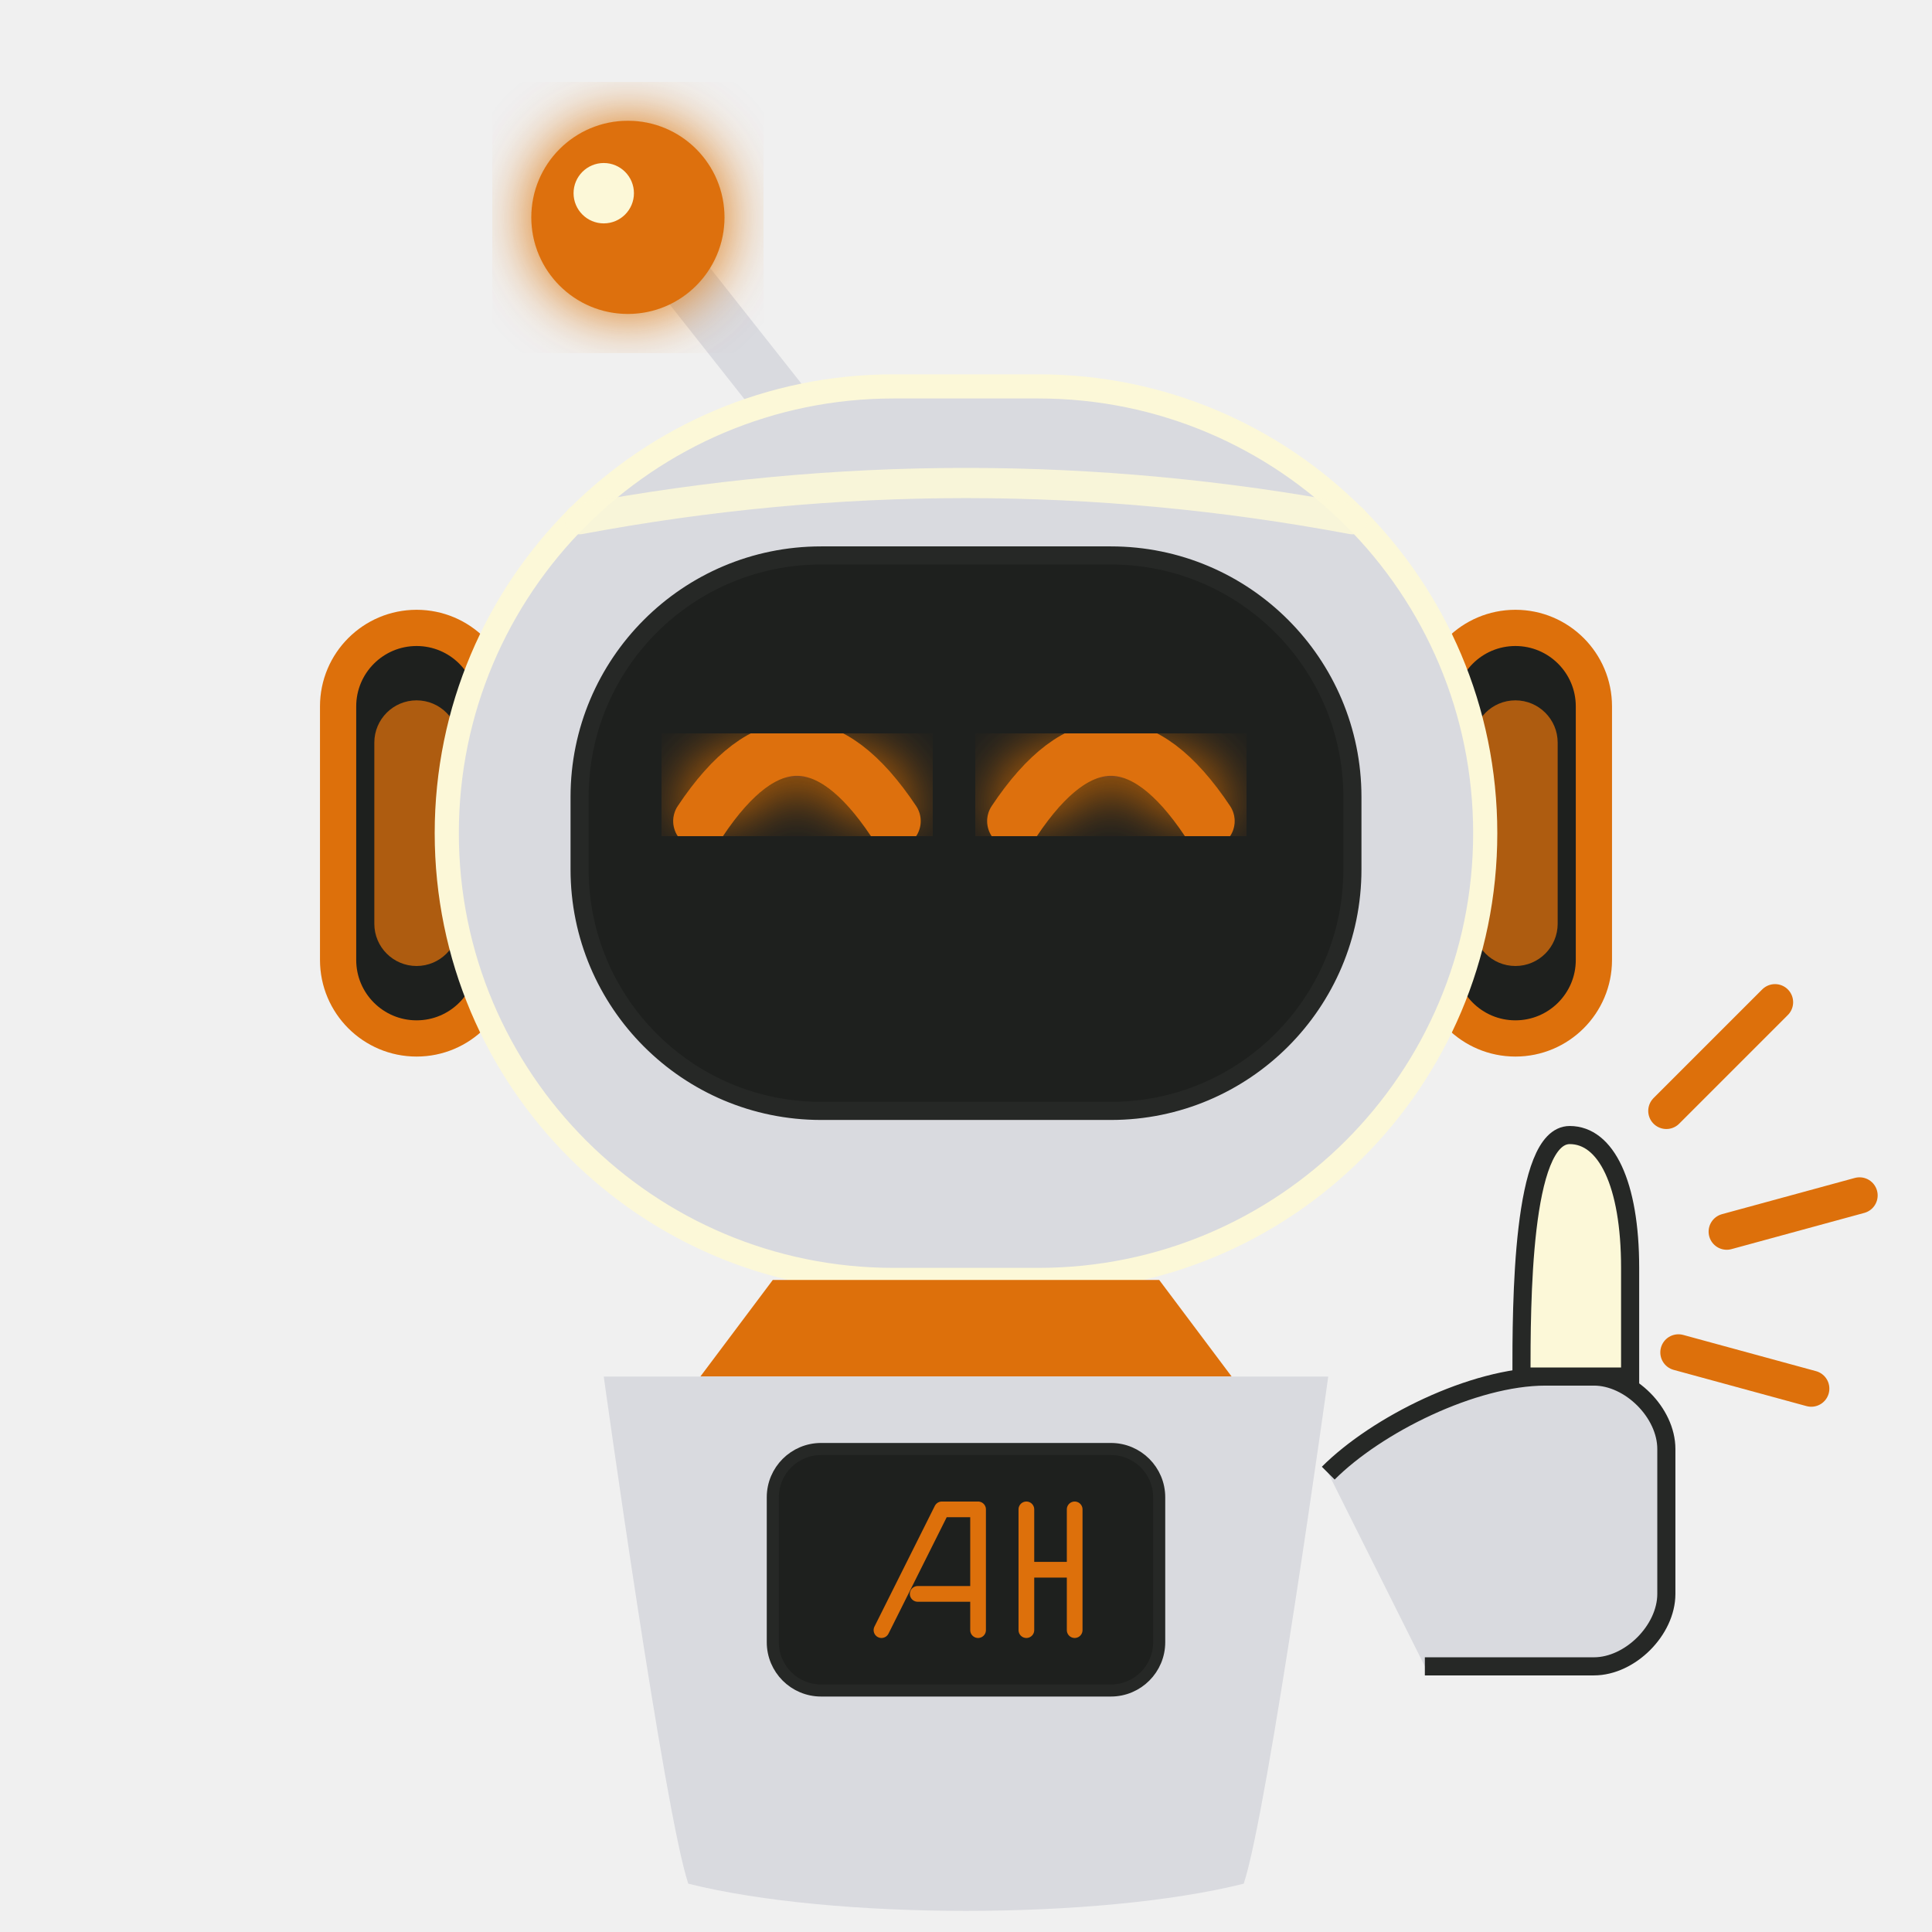
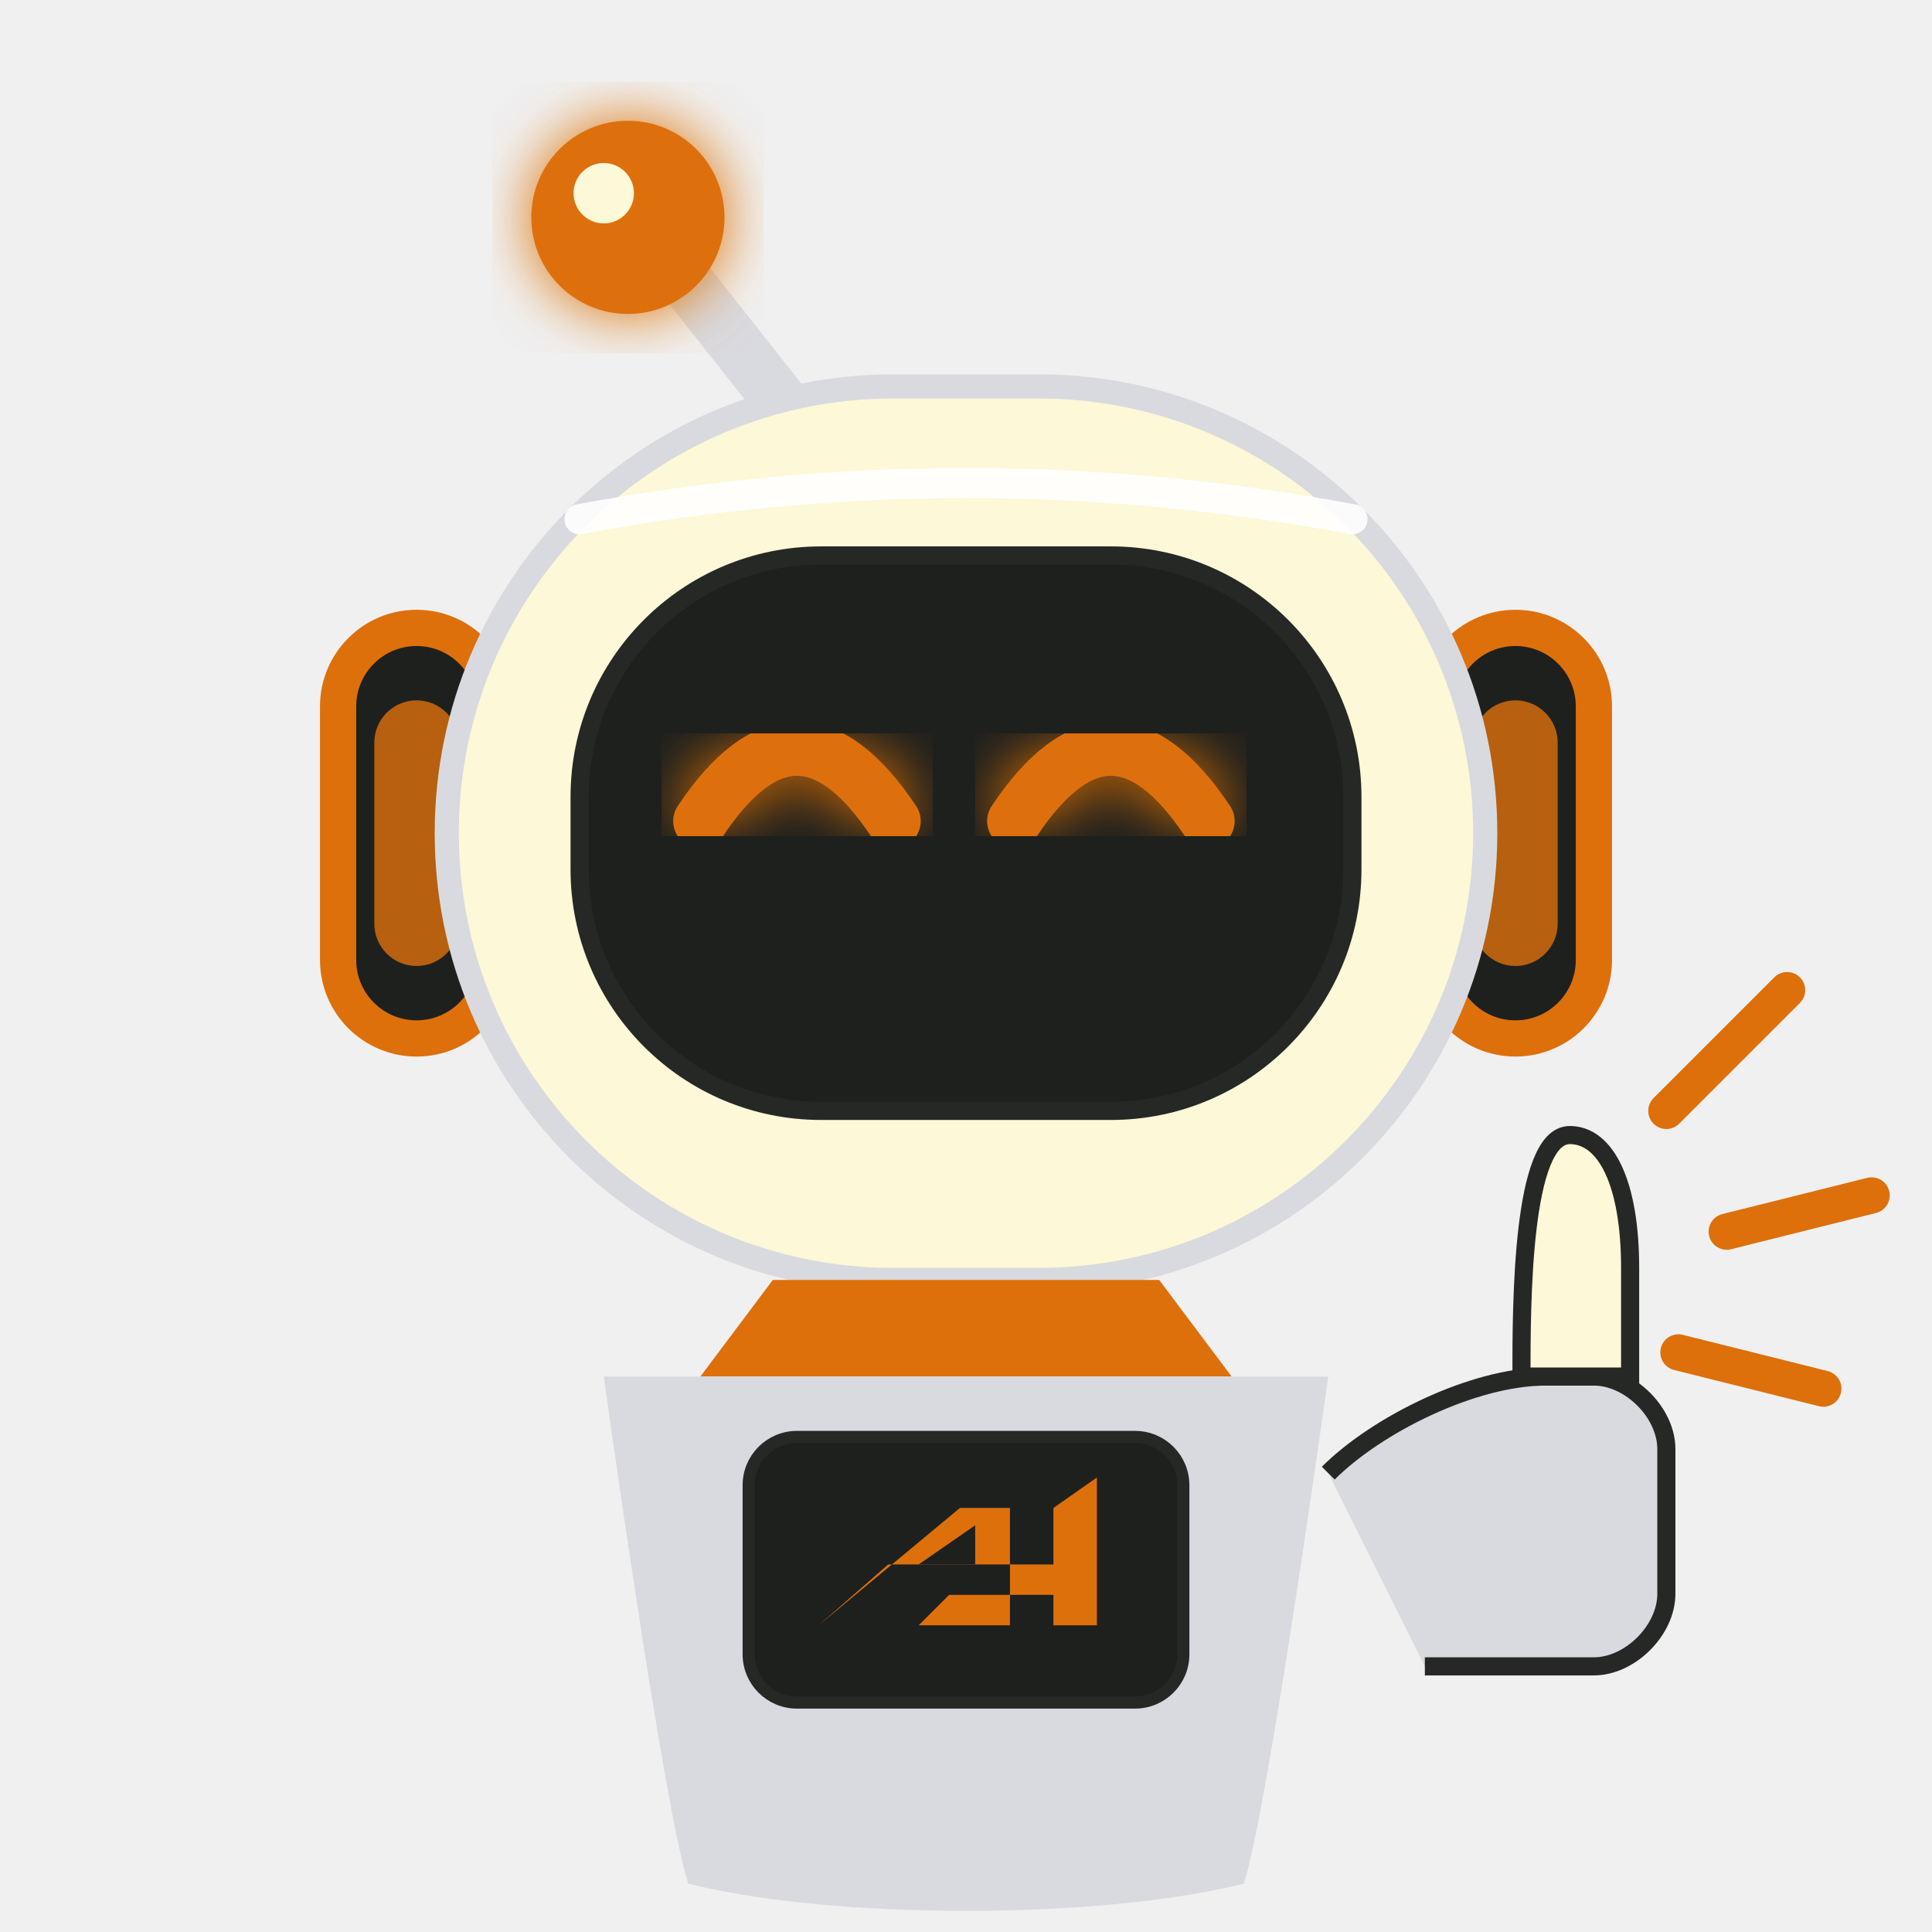
<svg xmlns="http://www.w3.org/2000/svg" viewBox="0 0 160 160" width="160" height="160" role="img" aria-label="asanHire mascot">
  <defs>
    <filter id="mark-glow" x="-20%" y="-20%" width="140%" height="140%">
      <feGaussianBlur stdDeviation="2.5" result="glow" />
      <feMerge>
        <feMergeNode in="glow" />
        <feMergeNode in="SourceGraphic" />
      </feMerge>
    </filter>
  </defs>
  <g transform="translate(6, 4)">
    <path d="M 64 36 L 49 17" stroke="#D9DADF" stroke-width="4.5" stroke-linecap="round" />
    <circle cx="46" cy="14" r="8" fill="#DD700B" filter="url(#mark-glow)" />
    <circle cx="44" cy="12" r="2.5" fill="#FCF8D8" />
    <rect x="22" y="48" width="13" height="34" rx="6.5" fill="#1E201E" stroke="#DD700B" stroke-width="3" />
-     <rect x="25" y="54" width="7" height="22" rx="3.5" fill="#DD700B" opacity="0.75" />
+     <rect x="25" y="54" width="7" height="22" rx="3.5" fill="#DD700B" opacity="0.8" />
    <rect x="113" y="48" width="13" height="34" rx="6.5" fill="#1E201E" stroke="#DD700B" stroke-width="3" />
-     <rect x="116" y="54" width="7" height="22" rx="3.5" fill="#DD700B" opacity="0.75" />
-     <rect x="31" y="28" width="86" height="74" rx="37" fill="#D9DADF" stroke="#FCF8D8" stroke-width="2" />
-     <path d="M 42 39 Q 74 33 106 39" stroke="#FCF8D8" stroke-width="2.5" stroke-linecap="round" fill="none" opacity="0.9" />
+     <rect x="116" y="54" width="7" height="22" rx="3.5" fill="#DD700B" opacity="0.8" />
+     <rect x="31" y="28" width="86" height="74" rx="37" fill="#FCF8D8" stroke="#D9DADF" stroke-width="2" />
+     <path d="M 42 39 Q 74 33 106 39" stroke="#FFFFFF" stroke-width="2.5" stroke-linecap="round" fill="none" opacity="0.9" />
    <rect x="42" y="42" width="64" height="46" rx="20" fill="#1E201E" stroke="#262826" stroke-width="1.5" />
    <path d="M 52 64 Q 60 52 68 64" stroke="#DD700B" stroke-width="4.5" stroke-linecap="round" fill="none" filter="url(#mark-glow)" />
    <path d="M 78 64 Q 86 52 94 64" stroke="#DD700B" stroke-width="4.5" stroke-linecap="round" fill="none" filter="url(#mark-glow)" />
    <path d="M 58 102 L 90 102 L 96 110 L 52 110 Z" fill="#DD700B" />
    <path d="M 44 110 C 44 110 49 146 51 152 C 63 155 85 155 97 152 C 99 146 104 110 104 110 Z" fill="#D9DADF" />
-     <rect x="58" y="116" width="32" height="20" rx="4" fill="#1E201E" stroke="#262826" stroke-width="1" />
-     <path d="M 67 131 L 72 121 L 75 121 L 75 131 M 70 128 L 75 128 M 79 121 L 79 131 M 83 121 L 83 131 M 79 126 L 83 126" stroke="#DD700B" stroke-width="1.3" stroke-linecap="round" stroke-linejoin="round" fill="none" />
+     <rect x="56" y="115" width="36" height="22" rx="4" fill="#1E201E" stroke="#262826" stroke-width="1" />
+     <g transform="translate(60, 118) scale(0.18)">
+       <path d="M 10 70 L 75 16 L 98 16 L 98 42 L 118 42 L 118 16 L 138 2 L 138 70 L 118 70 L 118 56 L 98 56 L 98 70 L 56 70 L 70 56 L 98 56 L 98 42 L 42 42 Z" fill="#DD700B" />
+       <polygon points="56,42 82,24 82,42" fill="#1E201E" />
+     </g>
    <g transform="translate(104, 86)">
-       <line x1="28" y1="2" x2="37" y2="-7" stroke="#DD700B" stroke-width="3" stroke-linecap="round" />
-       <line x1="33" y1="12" x2="44" y2="9" stroke="#DD700B" stroke-width="3" stroke-linecap="round" />
-       <line x1="29" y1="22" x2="40" y2="25" stroke="#DD700B" stroke-width="3" stroke-linecap="round" />
+       <line x1="28" y1="2" x2="38" y2="-8" stroke="#DD700B" stroke-width="3" stroke-linecap="round" />
+       <line x1="33" y1="12" x2="45" y2="9" stroke="#DD700B" stroke-width="3" stroke-linecap="round" />
+       <line x1="29" y1="22" x2="41" y2="25" stroke="#DD700B" stroke-width="3" stroke-linecap="round" />
      <path d="M 0 32 C 4 28 12 24 18 24 L 22 24 C 25 24 28 27 28 30 L 28 42 C 28 45 25 48 22 48 L 8 48" fill="#D9DADF" stroke="#262826" stroke-width="1.5" />
      <path d="M 16 24 C 16 18 16 4 20 4 C 23 4 25 8 25 15 L 25 24 Z" fill="#FCF8D8" stroke="#262826" stroke-width="1.5" />
    </g>
  </g>
</svg>
